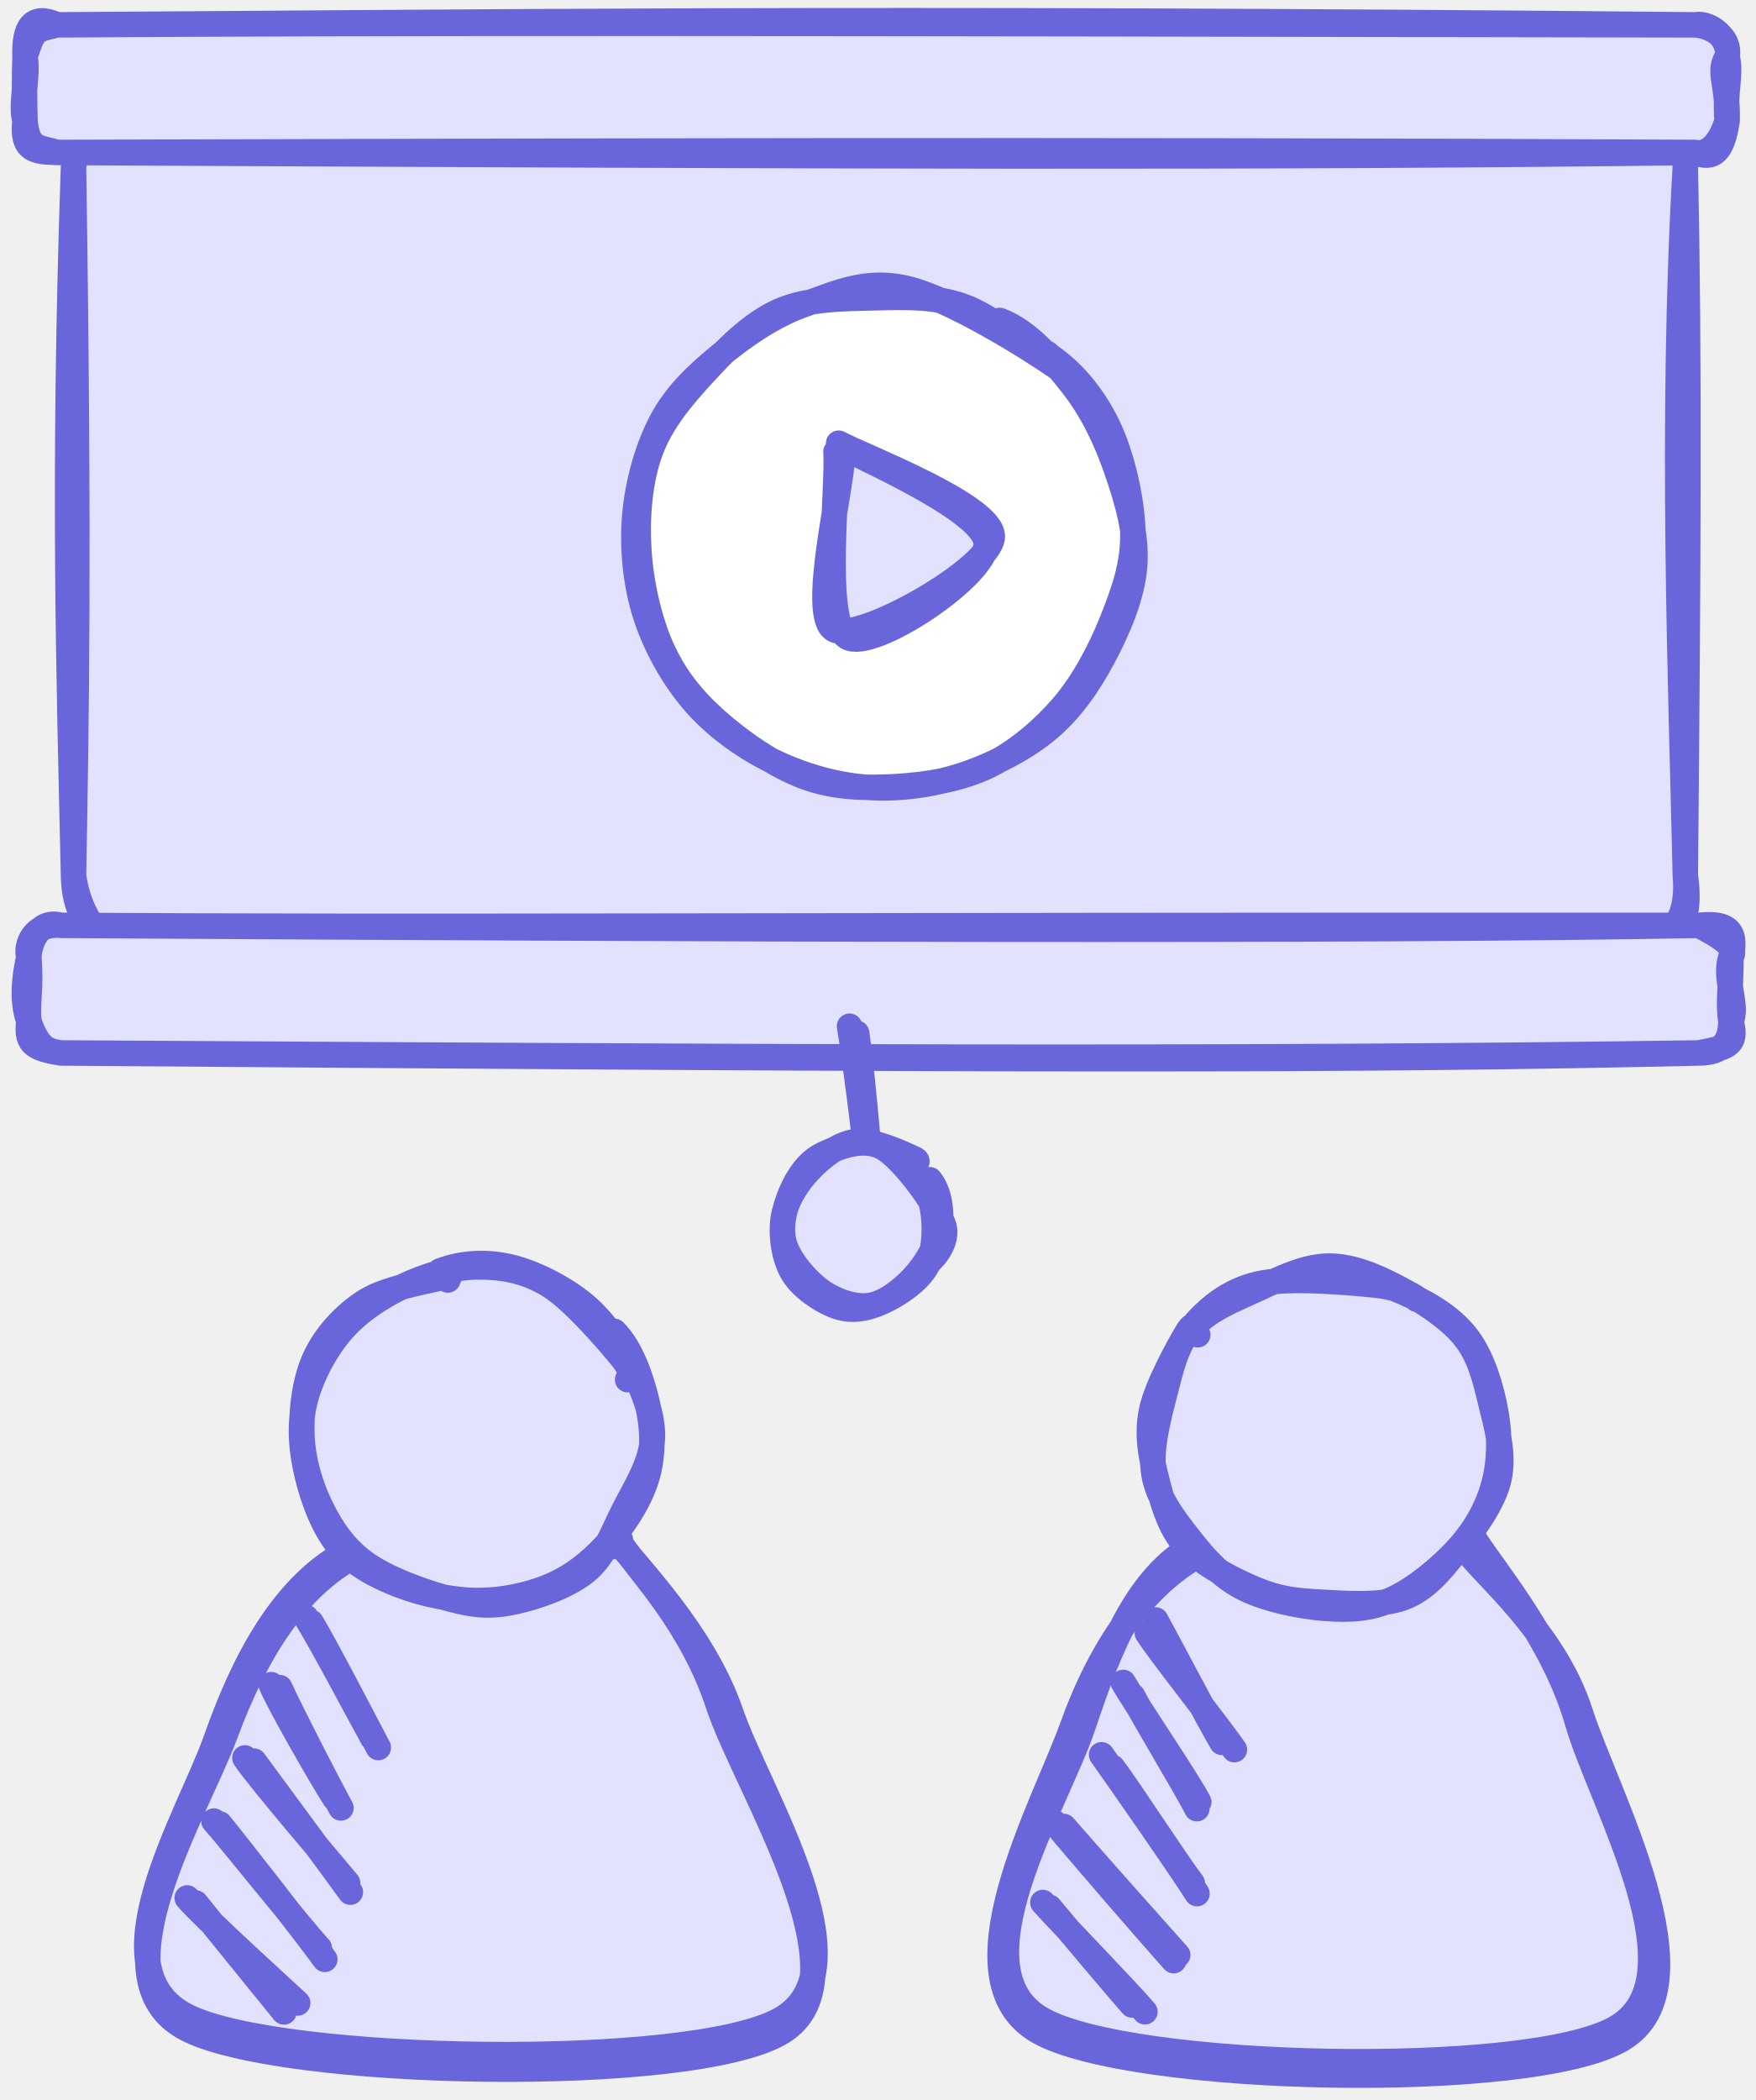
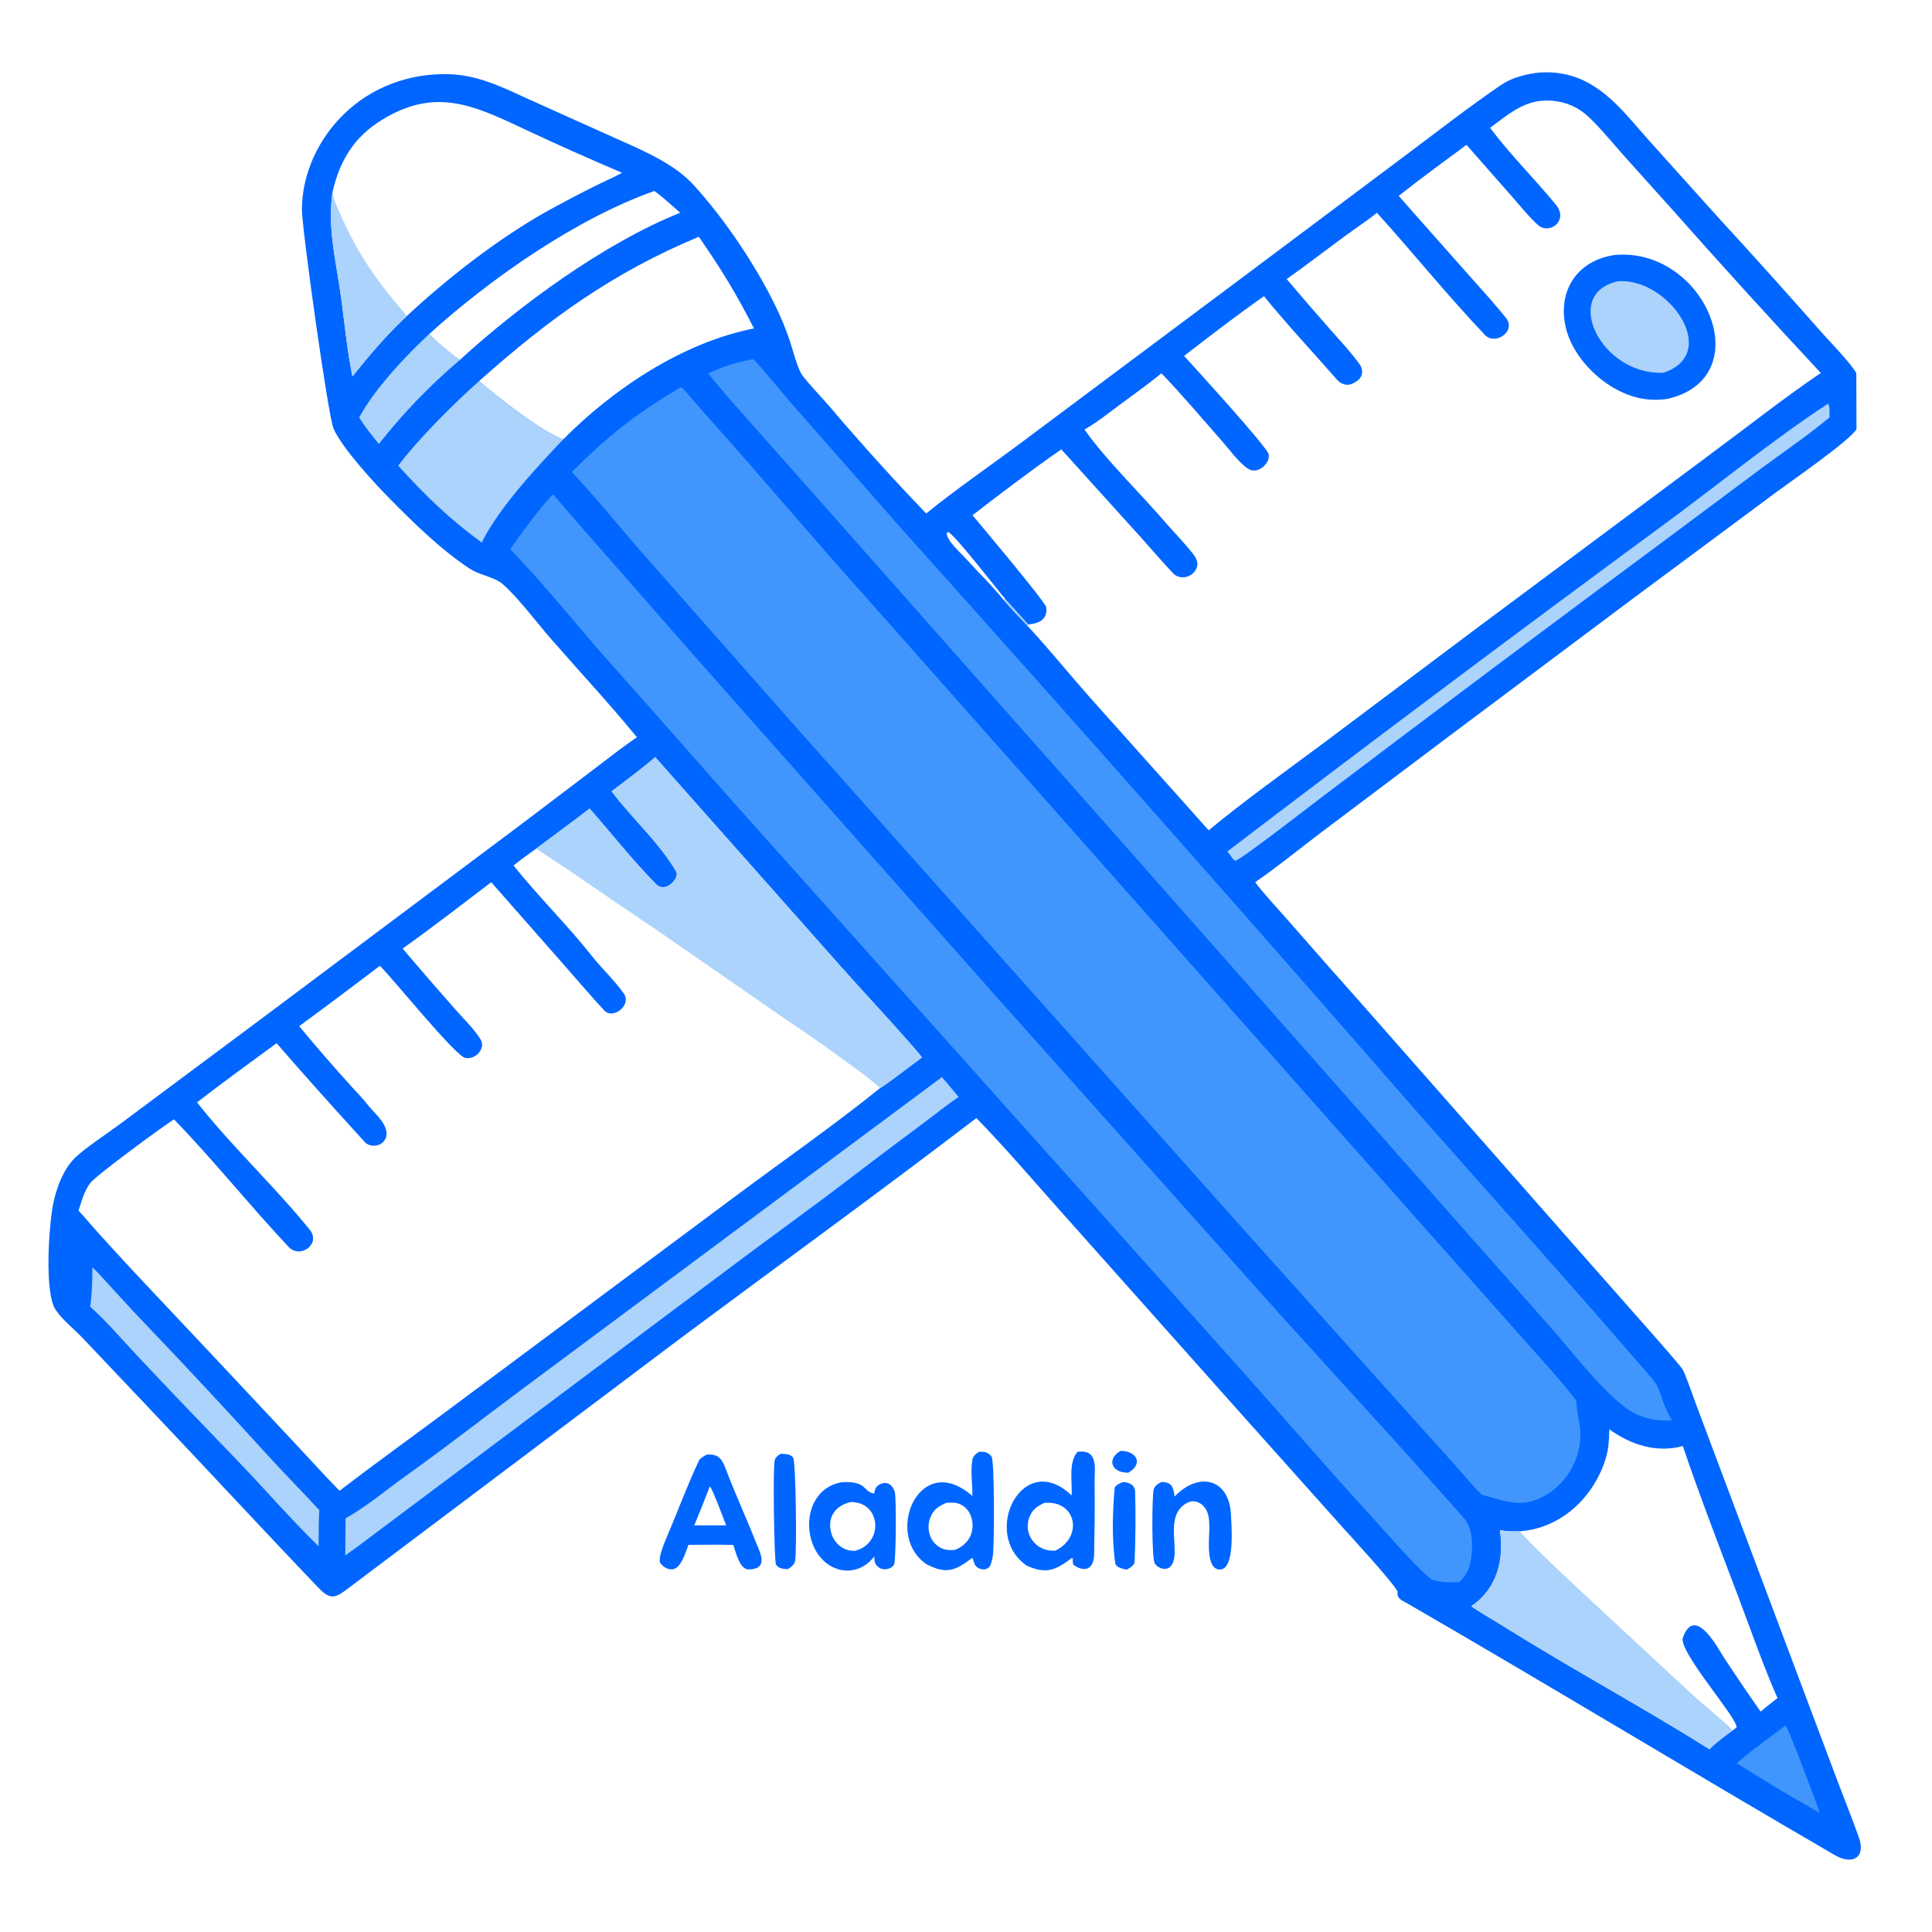
- <svg xmlns="http://www.w3.org/2000/svg" viewBox="0 0 138 165" fill="none">
-   <g clip-path="url(#a)">
-     <path d="m11.55 6.521 114.882-.02 4.293.973 1.369 1.457.168 4.434.44 55.498-.595 3.556-1.573 2.251-4.433.734-114.808.115-3.06-1.048-2.497-2.759.721-3.003-.73-55.875 1.064-1.95.021-2.498 2.04-.472 3.437-1.008" fill="#E3E2FE" />
-     <path d="M12.061 6.822c42.517-.332 85.113-.654 114.106 0m-114.106 0c44.606.049 88.915.018 114.106 0m-114.106 0C7.883 6.67 6.534 9.165 5.778 13.07m6.283-6.248c-3.454.646-5.415 1.355-6.283 6.248m120.389-6.248c3.423-.486 5.903 2.349 6.284 6.248m-6.284-6.248c3.67.603 7.067 1.423 6.284 6.248m0 0c-1.174 20.402-.324 40.87 0 55.71m0-55.71c.322 15.398.224 30.96 0 55.71m0 0c.428 4.795-2.496 5.927-6.284 6.247m6.284-6.248c.717 4.866-1.638 7.074-6.284 6.248m0 0c-27.612.672-55.472.188-114.106 0m114.106 0c-29.165-.576-58.4-.527-114.106 0m0 0c-3.426.569-5.816-2.704-6.283-6.248m6.283 6.248c-3.324-.404-6.219-1.706-6.283-6.248m0 0c-.34-15.249-.85-31.052 0-55.709m0 55.71c.214-12.22.465-24.702 0-55.71" stroke="#6965DB" stroke-width="2" stroke-linecap="round" />
-     <path d="m4.818 1.617 128.861-.121 1.518.425.913 2.093-.515 4.907.073 2.435-2.376 1.068-128.85-.933-2.084.523-.8-2.734.815-5.539.063-1.968 2.082-.043" fill="#E3E2FE" />
-     <path d="M4.486 1.953c31.255-.176 62.584-.637 128.731 0m-128.731 0c27.438-.186 54.944-.141 128.731 0m-128.731 0c-1.734.443-1.813.247-2.521 2.507m2.52-2.507c-1.935-.88-2.595.152-2.52 2.507m131.252-2.507c1.133.078 2.786.818 2.521 2.507m-2.521-2.507c1.196-.247 2.794 1.132 2.521 2.507m0 0c-.76 1.243.069 2 0 5.012m0-5.012c.35 1.41-.218 2.7 0 5.012m0 0c-.349 1.161-1.143 2.768-2.521 2.507m2.521-2.507c-.371 2.5-1.103 3.106-2.521 2.507m0 0c-33.063.421-66.11.32-128.731 0m128.731 0c-47.335-.244-94.721-.092-128.731 0m0 0c-1.357-.434-2.321-.16-2.521-2.507m2.52 2.507c-1.76-.06-2.793-.127-2.52-2.507m0 0c-.393-1.154.294-3.628 0-5.012m0 5.012a83.685 83.685 0 0 1 0-5.012" stroke="#6965DB" stroke-width="2" stroke-linecap="round" />
-     <path d="m4.819 72.339 128.965.9.658-.17 1.569 1.123.002 5.428.135 3.008-2.517.875L4.47 82.172l-1.97-.463.118-1.738.328-5.635.463-1.708 1.514-.498" fill="#E3E2FE" />
-     <path d="M4.785 72.706c50.976.318 102.405.498 128.731 0m-128.73 0c28.322.185 56.85-.028 128.73 0m-128.73 0c-1.727-.49-2.447 1.28-2.522 2.507m2.521-2.507c-2.148-.22-2.794 1.595-2.521 2.507m131.252-2.507c1.999-.196 3.079.185 2.522 2.507m-2.522-2.507c1.446.742 3.113 1.683 2.522 2.507m0 0c-.597 1.523.604 3.92 0 5.012m0-5.012c.015 2.296-.246 3.815 0 5.012m0 0c.597 2.072-.564 2.085-2.522 2.507m2.522-2.507c-.032 1.527-.591 2.517-2.522 2.507m0 0c-26.528.62-52.8.594-128.73 0m128.73 0c-37.61.555-74.95.318-128.73 0m0 0c-2.387-.37-2.699-.879-2.522-2.507m2.521 2.507c-.95-.166-1.736-.213-2.521-2.507m0 0c-.403-1.103-.526-2.683 0-5.012m0 5.012c-.14-1.533.212-2.513 0-5.012" stroke="#6965DB" stroke-width="2" stroke-linecap="round" />
-     <path d="M62.287 24.268c2.167-1.127 5.572-1.601 8.166-1.568 2.592.033 5.172.717 7.391 1.77 2.217 1.052 4.31 2.727 5.917 4.547 1.606 1.82 2.867 4.002 3.723 6.372.856 2.37 1.479 5.358 1.412 7.854-.067 2.495-.733 4.852-1.81 7.118-1.079 2.27-2.785 4.698-4.659 6.492-1.873 1.795-4.243 3.464-6.582 4.276-2.338.813-5.01.746-7.451.596-2.443-.15-4.96-.535-7.2-1.496-2.238-.96-4.482-2.489-6.234-4.27-1.75-1.78-3.444-3.983-4.273-6.416-.828-2.432-.777-5.63-.695-8.179.08-2.55.189-4.88 1.184-7.117.996-2.237 2.382-4.479 4.792-6.308 2.411-1.832 7.52-3.954 9.67-4.677 2.149-.722 3.152-.011 3.227.34m16.33 6.453c1.521 1.607 1.941 4.323 2.468 6.752.526 2.429.797 5.256.695 7.828-.104 2.57-.151 5.402-1.308 7.595-1.157 2.193-3.495 3.99-5.632 5.559-2.138 1.57-4.771 3.278-7.195 3.858-2.42.58-4.88-.047-7.334-.38-2.454-.335-5.2-.466-7.395-1.62-2.195-1.151-4.273-3.373-5.775-5.3-1.502-1.93-2.513-3.87-3.236-6.268-.722-2.398-1.406-5.522-1.1-8.119.309-2.596 1.642-5.375 2.94-7.458 1.296-2.084 2.92-3.534 4.846-5.044 1.925-1.507 4.265-3.36 6.708-4.006 2.443-.646 5.435-.117 7.947.123 2.511.242 4.919.105 7.122 1.326 2.201 1.22 5.12 4.977 6.09 5.992.97 1.015.064-.006-.274.101" fill="#fff" />
-     <path d="M78.568 25.176c2.26.828 4.224 3.18 5.756 5.139 1.53 1.96 2.62 4.272 3.43 6.617.81 2.347 1.599 5.01 1.426 7.459-.175 2.446-1.314 5.059-2.469 7.226-1.156 2.167-2.55 4.21-4.463 5.777-1.912 1.57-4.597 2.9-7.018 3.638-2.421.738-5.038 1.025-7.51.793-2.47-.233-5.108-1.057-7.32-2.185-2.21-1.129-4.327-2.687-5.945-4.589-1.618-1.901-3-4.397-3.762-6.828-.76-2.428-1.021-5.22-.801-7.75.22-2.526.991-5.316 2.118-7.415 1.128-2.099 2.779-3.655 4.644-5.178 1.866-1.52 4.092-3.089 6.551-3.954 2.46-.863 4.862-2.071 8.208-1.226 3.344.844 9.349 4.528 11.862 6.297 2.514 1.769 3.49 4.106 3.217 4.315m-4.307-5.555c2.052 1.295 3.715 3.32 4.856 5.655 1.141 2.337 1.929 5.806 1.992 8.362.06 2.558-.713 4.706-1.623 6.984-.907 2.277-2.21 4.78-3.832 6.684-1.624 1.904-3.714 3.676-5.903 4.737-2.19 1.06-4.827 1.482-7.234 1.622-2.41.143-4.846.106-7.214-.771-2.369-.877-5.127-2.806-6.999-4.489-1.87-1.685-3.216-3.38-4.22-5.615-1.005-2.236-1.659-5.217-1.806-7.8-.147-2.582.075-5.397.923-7.69.848-2.292 2.476-4.233 4.165-6.064 1.686-1.834 3.707-3.938 5.957-4.932 2.25-.996 5.131-.98 7.543-1.043 2.413-.06 4.677-.13 6.933.674 2.254.802 5.535 3.542 6.598 4.149 1.062.607-.096-.687-.222-.508" stroke="#6965DB" stroke-width="2" stroke-linecap="round" />
-     <path fill-rule="evenodd" clip-rule="evenodd" d="m65.283 35.18-.713 12.115 1.159 2.609 1.347-.256 4.141-.922 3.586-3.328 3.389-2.02.58-1.628-.645-1.144-2.543-1.359-9.158-4.485" fill="#E3E2FE" />
-     <path d="M66.207 35.762c.008 2.398-2.608 12.644-.644 13.712 1.964 1.068 12.365-4.861 12.424-7.302.057-2.443-10.076-6.281-12.076-7.351m-.215.675c.215 2.496-1.08 13.363.888 14.564 1.97 1.2 11.016-4.858 10.924-7.363-.093-2.503-9.45-6.57-11.478-7.664M67.325 81.178c.31 1.886 1.008 9.376 1.106 11.23m-1.665-11.777c.316 1.765 1.288 9.275 1.404 11.079" stroke="#6965DB" stroke-width="2" stroke-linecap="round" />
-     <path d="M70.594 90.499c1.15.47 2.358 1.806 2.902 3.014.546 1.207.71 2.935.368 4.235-.34 1.299-1.238 2.847-2.412 3.56-1.176.714-3.26.892-4.638.722-1.376-.17-2.716-.9-3.627-1.745-.91-.844-1.773-2.07-1.844-3.32-.072-1.25.542-3 1.416-4.176.874-1.177 2.186-2.767 3.827-2.884 1.642-.117 4.896 1.515 6.02 2.183 1.126.67.896 1.7.73 1.828m-10.864-1.54c.747-.876 3.203-1.627 4.627-1.924 1.425-.299 2.816-.488 3.923.136 1.106.625 2.266 2.297 2.712 3.613.444 1.318.54 2.993-.043 4.285-.585 1.295-2.288 2.793-3.466 3.476-1.178.683-2.329.996-3.601.627-1.27-.369-3.119-1.785-4.03-2.837-.91-1.05-1.555-2.216-1.435-3.472.118-1.257 1.742-3.448 2.146-4.069.405-.623.17.19.283.336" fill="#E3E2FE" />
-     <path d="M73.075 92.693c.802.973.982 2.646.766 3.927-.214 1.283-1.135 2.772-2.058 3.764-.92.994-2.252 2.033-3.475 2.197-1.226.166-2.757-.398-3.869-1.211-1.109-.81-2.417-2.374-2.796-3.653-.379-1.277.02-2.845.523-4.012.502-1.168 1.278-2.404 2.491-2.988 1.214-.583 3.207-1.427 4.784-.517 1.578.91 4.12 4.471 4.685 5.977.566 1.505-1.113 3.096-1.29 3.055m-2.152-8.003c.96.539 2.073 1.77 2.458 3.09.385 1.323.416 3.54-.147 4.835-.562 1.295-2.072 2.335-3.228 2.933-1.155.599-2.469.986-3.704.656-1.233-.328-2.947-1.455-3.7-2.628-.75-1.176-1.014-3.052-.806-4.415.208-1.363 1.101-2.759 2.056-3.762.954-1.002 2.301-2.1 3.672-2.25 1.368-.15 3.864 1.031 4.544 1.346.679.314-.313.459-.47.542" stroke="#6965DB" stroke-width="2" stroke-linecap="round" />
-     <path fill-rule="evenodd" clip-rule="evenodd" d="m47.761 121.861 6.533 7.621 6.22 14.003 3.553 7.713-.222 2.909-.436 3.257-1.374 1.493-2.588 1.648-5.125.744-9.241.453-6.508-.178-7.348-.136-10.88-.771-4.045-1.127-2.928-1.597-1.502-1.578-.163-2.027.222-2.423 1.192-3.567 5.873-17.17 3.281-3.667 1.866-3.366 4.606-2.941 3.89-1.134 15.91 1.294" fill="#E3E2FE" />
-     <path d="M48.838 121.363c1.382 2.072 5.527 6.229 7.624 12.613 2.098 6.385 11.937 21.464 4.959 25.696-6.98 4.229-39.55 3.596-46.833-.311-7.285-3.909.819-16.903 3.128-23.135 2.311-6.233 5.604-11.809 10.727-14.261 5.124-2.451 16.736-.432 20.016-.448m-.087-.634c1.57 2.13 6.904 7.388 9.064 13.689 2.16 6.299 11.018 20.136 3.898 24.112-7.122 3.977-39.235 3.42-46.624-.254-7.391-3.675.133-15.681 2.286-21.796 2.152-6.115 5.33-12.283 10.625-14.892 5.294-2.609 17.549-.799 21.14-.76" stroke="#6965DB" stroke-width="2" stroke-linecap="round" />
-     <path d="M35.978 99.486c1.785-.297 4.17.519 5.964 1.189 1.797.67 3.38 1.564 4.813 2.833 1.431 1.269 3.108 3.015 3.786 4.786.677 1.771.597 3.825.277 5.84-.319 2.015-1.177 4.633-2.192 6.246-1.015 1.615-2.205 2.437-3.901 3.44-1.695 1.004-4.346 2.33-6.272 2.579-1.929.25-3.527-.376-5.29-1.083-1.766-.705-3.93-1.722-5.296-3.153-1.369-1.432-2.304-3.617-2.906-5.43-.601-1.816-.896-3.62-.707-5.458.186-1.837.834-3.983 1.834-5.57 1-1.588 2.056-2.952 4.165-3.958 2.108-1.007 6.686-1.822 8.49-2.08 1.803-.255 2.317.29 2.33.539m-7.066-.052c1.809-.568 4.228-.461 6.038-.139 1.81.324 3.213 1.041 4.825 2.076 1.61 1.033 3.87 2.335 4.836 4.125.966 1.791.874 4.548.956 6.621.081 2.072.193 4.046-.467 5.813-.66 1.767-1.973 3.6-3.487 4.788-1.516 1.187-3.558 1.858-5.602 2.335-2.045.476-4.747.935-6.667.525-1.919-.41-3.32-1.833-4.852-2.983-1.53-1.151-3.325-2.244-4.328-3.919-1.003-1.675-1.697-4.134-1.693-6.135.004-1.999.953-4.206 1.717-5.871.764-1.668 1.394-3.017 2.865-4.126 1.468-1.111 5.042-2.126 5.951-2.534.91-.408-.465-.108-.496.09" fill="#E3E2FE" />
-     <path d="M48.279 104.604c1.347 1.339 2.152 3.756 2.59 5.625.44 1.87.51 3.817.047 5.592-.464 1.773-1.616 3.618-2.828 5.055-1.211 1.435-2.71 2.743-4.446 3.557-1.735.813-3.929 1.301-5.969 1.32-2.04.018-4.438-.5-6.276-1.206-1.84-.709-3.548-1.617-4.755-3.046-1.206-1.428-2.033-3.648-2.485-5.522-.453-1.876-.661-3.848-.227-5.735.436-1.886 1.549-4.051 2.837-5.578 1.286-1.527 3.089-2.733 4.884-3.587 1.795-.853 3.95-1.525 5.879-1.534 1.926-.012 3.801.29 5.684 1.472 1.884 1.179 4.6 4.377 5.618 5.607 1.018 1.23.692 1.777.493 1.777m-14.752-8.538c1.675-.644 3.618-.77 5.517-.324 1.9.447 4.271 1.655 5.875 3.003 1.607 1.347 2.877 3.309 3.759 5.078.884 1.771 1.66 3.694 1.541 5.538-.117 1.845-1.37 3.801-2.25 5.527-.88 1.728-1.498 3.62-3.024 4.835-1.524 1.214-4.245 2.128-6.123 2.452-1.877.324-3.263.023-5.138-.514-1.874-.535-4.523-1.525-6.11-2.7-1.584-1.175-2.587-2.687-3.402-4.35-.815-1.664-1.416-3.667-1.488-5.629-.073-1.963.22-4.388 1.05-6.143.83-1.755 2.297-3.348 3.937-4.387 1.638-1.039 4.819-1.564 5.899-1.843 1.08-.28.573-.034.581.166M24.451 127.469c1.049 1.703 4.415 8.204 5.28 9.839m-5.688-10.23c1.023 1.578 4.389 7.941 5.257 9.499M21.986 132.6c.723 1.622 3.93 7.868 4.809 9.452m-5.479-9.686c.597 1.458 4.03 7.45 5 8.936M19.963 138.373c1.247 1.71 6.376 8.632 7.572 10.296m-8.289-10.548c1.212 1.804 6.812 8.287 8.069 9.825M17.27 143.308c1.455 1.783 6.938 8.81 8.257 10.64m-8.715-10.864c1.39 1.57 6.69 8.237 8.281 9.971M15.383 149.52c1.09 1.374 5.804 7.16 6.935 8.561m-7.607-8.958c1.233 1.472 7.263 6.934 8.685 8.254" stroke="#6965DB" stroke-width="2" stroke-linecap="round" />
-     <path fill-rule="evenodd" clip-rule="evenodd" d="m114.531 122.411 6.777 7.285 6.835 14.203 2.435 8.169-.803 2.905-.122 3.196-.157 1.34-3.941.929-3.444 1.668-10.258.107-6.873 1.099-7.198-1.032-10.694-1.822-4.648-.756-2.347-1.796-1.245-.088-.516-3.27.202-3.462.538-1.898 7.978-16.977 1.776-4.885 2.605-3.251 3.668-2.308 4.876-1.238 15.78 1.884" fill="#E3E2FE" />
-     <path d="M115.032 121.536c1.447 2.146 7.089 6.551 9.159 13 2.067 6.449 10.35 21.515 3.255 25.695-7.094 4.181-38.63 3.484-45.823-.615-7.19-4.1.397-17.65 2.67-23.977 2.275-6.328 5.876-11.674 10.97-13.989 5.093-2.316 16.284.076 19.593.091m1.066-.755c1.39 2.243 6.205 7.884 8.039 14.282 1.834 6.401 9.981 20.219 2.965 24.116-7.016 3.897-38.1 3.243-45.065-.726-6.965-3.97 1.18-16.833 3.275-23.095 2.097-6.261 4.338-12.072 9.304-14.472 4.966-2.399 17.134-.017 20.488.074" stroke="#6965DB" stroke-width="2" stroke-linecap="round" />
-     <path d="M103.833 99.731c1.804-.287 3.788.84 5.58 1.625 1.793.785 3.894 1.683 5.175 3.089 1.28 1.404 1.951 3.469 2.509 5.342.556 1.872 1.139 4.098.829 5.895-.311 1.794-1.432 3.411-2.687 4.879-1.256 1.468-3.11 2.966-4.846 3.924-1.738.959-3.638 1.725-5.576 1.826-1.937.104-4.305-.463-6.048-1.209-1.744-.745-3.134-1.868-4.413-3.264-1.278-1.394-2.625-3.257-3.257-5.108-.635-1.851-.957-4.176-.542-5.996.414-1.818 1.777-3.409 3.028-4.915 1.25-1.505 2.342-3.176 4.48-4.114 2.137-.935 6.483-1.446 8.34-1.505 1.858-.057 2.83.924 2.806 1.16m-8.763-.732c1.59-.906 3.564-1.3 5.425-1.014 1.86.29 4.143 1.529 5.738 2.746 1.594 1.216 2.855 2.973 3.829 4.549.974 1.576 1.783 3.02 2.012 4.905.23 1.882-.015 4.5-.632 6.398-.616 1.896-1.667 3.774-3.067 4.983-1.4 1.206-3.495 1.851-5.339 2.265-1.844.414-3.751.49-5.724.218-1.975-.273-4.37-.802-6.12-1.847-1.754-1.044-3.52-2.852-4.4-4.424-.879-1.574-.724-3.212-.877-5.01-.153-1.798-.75-4.005-.037-5.782.713-1.774 2.765-3.59 4.31-4.875 1.547-1.285 4.192-2.341 4.968-2.835.776-.494-.397-.318-.314-.125" fill="#E3E2FE" />
-     <path d="M104.764 100.225c1.975-.099 4.304.729 6.079 1.562 1.777.834 3.456 1.904 4.576 3.441 1.121 1.536 1.818 3.879 2.15 5.775.33 1.896.312 3.847-.163 5.6-.473 1.754-1.361 3.415-2.686 4.92-1.326 1.508-3.492 3.312-5.263 4.118-1.771.809-3.397.877-5.365.727-1.967-.151-4.667-.711-6.444-1.631-1.775-.921-3.052-2.409-4.212-3.895-1.16-1.486-2.435-3.122-2.75-5.022-.313-1.902.37-4.455.867-6.379.495-1.925.887-3.737 2.107-5.162 1.22-1.427 2.821-2.847 5.211-3.399 2.388-.555 7.042-.12 9.119.08 2.078.201 3.362.937 3.344 1.122m-17.759 2.486c1.125-1.615 3.603-2.507 5.41-3.357 1.807-.847 3.629-1.72 5.426-1.733 1.796-.014 3.585.728 5.358 1.65 1.775.919 4.055 2.366 5.284 3.873 1.23 1.506 1.636 3.294 2.094 5.165.457 1.868 1.105 4.096.653 6.054-.451 1.957-2.11 4.14-3.361 5.694-1.251 1.552-2.378 2.962-4.143 3.624-1.766.664-4.527.457-6.449.351-1.92-.103-3.311-.242-5.086-.976-1.775-.734-4.253-1.978-5.565-3.432-1.311-1.453-1.857-3.511-2.305-5.292-.448-1.782-.787-3.475-.38-5.4.406-1.926 2.21-5.167 2.815-6.153.605-.986.52 0 .809.24M90.826 127.281c.836 1.499 4.237 7.999 5.207 9.622m-5.861-8.591c.98 1.544 5.81 7.624 6.841 9.161M88.277 132.191c.853 1.504 5.086 7.742 5.938 9.398m-5.201-8.334c.799 1.556 4.402 7.539 5.046 8.855M86.574 137.874c1.208 1.691 6.34 9.052 7.5 10.909m-6.634-9.911c1.147 1.494 5.059 7.529 6.26 9.087M83.617 143.513c1.569 1.825 7.399 8.376 8.942 10.096m-9.657-10.376c1.565 1.92 7.686 8.976 9.337 10.819M82.48 149.857c1.148 1.388 5.35 6.396 6.507 7.685m-7.03-8.062c1.322 1.492 6.845 7.162 8.025 8.587" stroke="#6965DB" stroke-width="2" stroke-linecap="round" />
-   </g>
-   <defs>
-     <clipPath id="a">
-       <path fill="#fff" d="M0 0h138v165H0z" />
-     </clipPath>
-   </defs>
+ <svg xmlns="http://www.w3.org/2000/svg" width="1024" height="1024" viewBox="0 0 1024 1024">
+   <path fill="white" d="M0 0L1024 0L1024 1024L0 1024L0 0Z" />
+   <path fill="#06F" d="M814.026 38.669C820.452 37.887 826.971 38.435 833.177 40.28C850.984 45.68 862.222 61.347 874.264 74.745L910.586 115.143C928.932 135.109 947.067 155.268 964.987 175.617C969.461 180.652 981.193 192.73 983.875 197.793L983.989 227.471C983.919 227.571 983.847 227.67 983.778 227.771C979.334 234.341 949.576 254.828 941.165 261.085L864.223 318.191L767.6 390.522L700.515 441C689.152 449.594 676.93 459.589 665.276 467.576C668.762 472.492 678.835 483.384 683.172 488.352C696.645 503.797 710.202 519.168 723.842 534.464L839.976 666.413L876.575 707.887C880.964 712.912 887.64 720.456 891.593 725.42C892.851 727 898.02 741.779 899.136 744.828L910.426 774.929L953.595 889.887L974.187 944.686C977.874 954.386 981.726 964.014 985.219 973.787C989.138 984.644 981.76 988.636 972.54 983.282C896.752 939.275 821.858 893.739 745.976 849.879C742.556 847.901 740.354 847.362 740.738 843.515C737.947 838.223 716.382 814.847 711.661 809.59L659.351 751.055L563.766 643.783C548.926 627.21 532.877 608.295 517.489 592.602C466.616 631.504 413.827 669.786 362.351 708.062L183.063 842.964C176.557 847.811 174.076 847.089 168.327 841.075C137.111 808.42 106.455 775.22 75.341 742.469L43.346 708.714C38.824 703.982 33.182 699.695 29.506 694.263C23.408 685.254 25.916 649.859 28.106 638.472C29.703 630.173 33.432 619.982 39.51 613.91C44.882 608.544 58.439 599.705 65.185 594.597L141.468 537.769L276.646 436.601L316.632 406.282C323.32 401.221 330.685 395.405 337.572 390.754C322.926 372.853 307.049 355.837 291.843 338.405C284.489 329.975 274.471 316.528 266.448 309.599C261.958 305.721 254.285 304.9 249.059 301.464C233.74 291.39 219.561 277.478 206.708 264.468C198.353 256.012 181.166 237.342 176.775 227.141C173.898 220.459 159.89 120.486 160.007 110.698C160.232 91.853 168.752 73.669 182.186 60.578C196.983 46.159 216.658 38.92 237.188 39.309C252.746 39.604 265.334 45.762 279.178 52.128L299.315 61.184L326.186 73.252C340.233 79.557 357.069 86.495 367.571 97.981C384.013 115.964 400.825 140.971 411.369 162.891C414.108 168.549 416.493 174.371 418.512 180.324C420.167 185.142 422.757 195.785 425.352 199.093C429.581 204.484 435.567 210.681 440.212 216.068C456.537 235.275 473.442 253.982 490.904 272.161C505.993 259.818 525.504 246.403 541.304 234.591L653.879 150.512L744.627 82.575C761.231 70.135 778.009 57.093 795.085 45.378C800.959 41.348 807.05 39.7 814.026 38.669Z" />
+   <path fill="white" d="M789.782 67.754C801.113 59.337 809.907 51.33 825.234 53.703C830.872 54.573 836.162 56.979 840.523 60.656C846.156 65.428 855.535 76.679 860.85 82.689L887.801 112.705C912.346 140.481 939.837 170.643 965.071 197.687C945.544 210.877 924.169 227.763 905.118 241.815L781.837 333.596L700.334 394.72C681.931 408.384 658.245 425.429 640.624 440.071L577.618 369.598C566.99 357.581 555.195 343.063 544.445 331.565L545.051 330.983C548.111 330.63 551.455 330.051 553.417 327.393C554.538 325.876 554.839 323.616 554.466 321.797C553.843 318.759 520.56 279.165 515.438 273.083C530.404 261.544 546.94 248.96 562.515 238.178L604.536 284.65C610.281 291.038 615.89 297.646 621.783 303.854C624.762 306.992 629.854 306.486 632.676 303.484C635.802 300.157 634.818 296.664 632.243 293.433C627.949 288.046 623.255 283.171 618.686 278.029C605.448 262.501 586.331 244.042 574.817 227.69C579.087 225.139 582.946 222.504 586.898 219.488C596.406 212.232 606.303 205.399 615.595 197.87C626.444 209.135 636.595 221.23 646.957 232.952C651.084 237.62 655.168 243.346 659.914 247.303C661.311 248.468 663.093 249.495 664.984 249.383C667.467 249.234 669.565 247.691 671.044 245.759C672.191 244.262 672.744 242.597 672.403 240.708C671.749 237.083 633.288 194.85 627.587 188.652C641.014 178.241 656.017 166.747 669.93 156.991C682.014 171.849 695.669 186.448 708.342 200.903C711.753 204.795 715.611 204.784 719.532 201.714C722.498 199.463 722.685 195.887 720.531 192.921C715.87 186.503 710.296 180.573 705.036 174.602C697.252 165.788 689.559 156.894 681.957 147.922C692.232 140.653 702.467 132.762 712.642 125.275C717.706 121.549 725.175 116.584 729.799 112.783C749.036 134.105 767.238 156.638 786.998 177.509C792.393 183.208 803.531 175.789 798.429 168.798C792.17 160.932 785.203 153.382 778.527 145.846L741.339 103.855C752.99 94.567 765.279 85.678 777.264 76.78L801.274 104.047C805.106 108.426 811.166 115.886 815.434 119.464C821.325 124.402 831.558 116.935 824.673 108.532C813.441 94.821 800.368 81.923 789.782 67.754Z" />
+   <path fill="#06F" d="M855.786 135.153C903.728 130.776 932.92 199.938 883.974 211.379C871.827 213.266 861.318 209.932 851.219 203.01C840.761 195.581 831.477 183.951 829.371 171.03C826.303 152.203 837.31 137.808 855.786 135.153Z" />
+   <path fill="#ACD3FC" d="M857.452 149.111C883.848 146.768 912.718 187.227 881.654 197.561C848.668 199.016 827.378 155.736 857.452 149.111Z" />
+   <path fill="white" d="M347.271 401.325L444.845 511.372C457.493 525.642 470.593 539.509 483.151 553.861C485.035 556.015 486.938 558.171 488.68 560.443C483.229 564.427 471.573 573.578 466.479 576.696C442.109 596.373 414.129 615.852 388.845 634.72L238.476 746.67C219.026 761.172 199.242 775.358 179.97 790.139C172.224 782.29 164.003 773.147 156.399 765.035L111.591 717.23C88.736 692.788 63.323 666.626 41.621 641.589C43.265 636.683 44.714 630.948 47.995 626.849C51.365 622.638 85.798 597.382 92.203 593.278C112.863 614.498 132.092 638.671 152.449 660.318C158.578 667.885 170.395 659.449 164.203 651.809C145.51 628.746 122.746 607.528 104.432 584.269C118.049 573.7 132.681 563.179 146.609 552.92C161.615 570.326 177.811 588.219 193.315 605.292C196.012 608.262 201.708 607.779 203.85 604.351C208.151 597.47 198.084 589.889 194.423 584.972C191.893 581.794 188.89 578.773 186.311 575.885C176.819 565.436 167.574 554.765 158.582 543.883C172.656 533.58 187.481 522.418 201.364 511.893C208.791 519.295 241.353 559.734 246.651 560.744C248.67 561.129 251.04 560.379 252.639 559.135C254.051 558.036 255.433 555.991 255.517 554.155C255.587 552.601 255.143 551.556 254.315 550.28C250.783 544.838 245.555 539.83 241.255 534.917C231.863 524.292 222.576 513.574 213.395 502.766C228.719 491.851 245.313 479.052 260.365 467.597L300.723 513.468C307.184 520.832 313.578 528.372 320.245 535.543C324.994 540.651 334.812 532.645 330.72 526.733C325.827 519.664 319.096 513.528 313.807 506.816C300.811 490.328 285.168 475.03 272.207 458.744C275.457 455.97 280.66 452.382 284.214 449.766C293.591 442.738 303.252 435.702 312.516 428.563C323.506 441.051 335.877 456.725 347.797 468.688C352.714 473.624 360.387 465.435 358.426 462.024C349.633 446.725 334.849 433.68 324.168 419.415C331.653 413.765 340.249 407.396 347.271 401.325Z" />
+   <path fill="#ACD3FC" d="M347.271 401.325L444.845 511.372C457.493 525.642 470.593 539.509 483.151 553.861C485.035 556.015 486.938 558.171 488.68 560.443C483.229 564.427 471.573 573.578 466.479 576.696C459.749 570.534 453.147 566.208 445.945 560.858C433.843 551.869 421.48 543.773 409.128 535.217L351.186 495.074C334.386 483.758 317.644 472.356 300.962 460.868C295.422 457.108 289.681 453.587 284.214 449.766C293.591 442.738 303.252 435.702 312.516 428.563C323.506 441.051 335.877 456.725 347.797 468.688C352.714 473.624 360.387 465.435 358.426 462.024C349.633 446.725 334.849 433.68 324.168 419.415C331.653 413.765 340.249 407.396 347.271 401.325Z" />
+   <path fill="#4196FD" d="M360.609 205.375C361.008 205.475 361.406 205.576 361.804 205.676C366.765 211.244 371.52 216.989 376.507 222.539C403.811 252.924 430.066 284.404 457.389 314.755L703.783 592.916L797.566 698.64C808.418 711.077 825.761 729.652 835.392 742.206C835.706 751.659 839.441 757.585 836.59 769.065C834.219 778.851 828.001 787.266 819.342 792.406C806.677 799.83 798.482 795.72 785.417 792.251C781.95 789.147 776.204 782.159 772.845 778.383C765.199 769.774 757.495 761.216 749.734 752.711L658.333 650.767L420.217 383.542L340.419 293.065C328.64 279.638 315.076 262.777 303.08 250.166C322.953 230.489 336.407 219.734 360.609 205.375Z" />
+   <path fill="#4196FD" d="M293.112 261.99C293.282 262.154 293.452 262.317 293.622 262.48C300.398 270.595 307.511 278.63 314.484 286.551L368.372 348.062L529.01 529.326L678.768 697.055L738.09 762.344C745.515 770.501 752.877 778.715 760.177 786.985C765.581 792.997 771.049 798.96 776.275 805.159C780.812 810.542 780.636 819.63 779.699 826.284C778.988 831.324 777.122 835.008 773.551 838.571C768.201 838.746 764.464 838.792 759.333 837.376C753.219 833.751 736.28 814.042 730.302 807.532C706.218 781.305 682.916 754.187 659.188 727.597L394.71 431.916C371.148 405.481 347.784 378.638 324.162 352.244C306.716 332.75 288.487 309.551 270.371 291.113C277.208 281.495 285.039 270.467 293.112 261.99Z" />
+   <path fill="#4196FD" d="M397.848 190.604C398.294 190.534 399.331 190.351 399.583 190.616C404.219 195.506 413.797 207.244 417.733 211.812L477.913 280.338C569.714 382.695 660.782 485.708 751.108 589.37C792.725 636.562 834.92 683.288 875.917 731.032C879.612 735.334 880.187 739.836 882.207 744.886C883.244 747.48 884.791 750.337 886.089 752.83C878.461 753.174 874.176 752.442 867.211 749.561C853.396 742.81 834.606 718.068 823.799 705.7L781.335 657.771L604.338 457.335L453.361 286.732L401.174 227.827C392.975 218.486 382.805 207.461 375.329 197.846C384.376 194.089 388.308 192.477 397.848 190.604Z" />
+   <path fill="white" d="M852.961 757.567C864.41 765.805 877.948 770.218 891.926 766.437C900.829 792.671 911.167 819.521 921.01 845.477C927.524 862.653 934.744 883.489 942.129 900.015C939.195 902.325 935.965 904.77 933.163 907.193C926.562 897.763 920.098 888.238 913.773 878.622C911.169 874.722 898.424 849.905 891.969 867.946C889.388 875.16 920.325 909.79 920.455 915.47C919.779 916.021 919.088 916.623 918.373 917.111C914.911 919.55 908.825 924.118 906.064 927.129C871.038 905.117 834.218 885.259 799.092 863.344C792.65 859.324 786.075 855.583 779.748 851.36C793.486 842.163 797.333 826.684 794.968 811.023C799.09 811.741 801.337 811.753 805.461 811.613C825.938 810.197 842.55 795.669 849.767 776.831C852.466 769.789 852.799 765.03 852.961 757.567Z" />
+   <path fill="#ACD3FC" d="M794.968 811.023C799.09 811.741 801.337 811.753 805.461 811.613C814.303 821.427 827.349 833.427 837.108 842.613L896.175 897.436C901.413 902.333 914.873 913.201 918.373 917.111C914.911 919.55 908.825 924.118 906.064 927.129C871.038 905.117 834.218 885.259 799.092 863.344C792.65 859.324 786.075 855.583 779.748 851.36C793.486 842.163 797.333 826.684 794.968 811.023Z" />
+   <path fill="white" d="M176.207 101.829C180.151 84.974 187.657 72.624 202.409 63.55C230.624 46.195 250.885 55.711 277.717 68.336C294.407 76.188 312.848 84.459 329.699 91.56L329.217 91.832C325.095 94.117 320.254 96.16 315.963 98.288C307.437 102.562 298.988 106.989 290.62 111.568C264.234 126.324 237.808 146.91 215.675 167.438C204.78 177.669 196.184 187.76 186.803 199.484C184.365 187.953 182.651 172.113 181.112 160.051C178.476 139.387 173.417 122.46 176.207 101.829Z" />
+   <path fill="#ACD3FC" d="M186.803 199.484C184.365 187.953 182.651 172.113 181.112 160.051C178.476 139.387 173.417 122.46 176.207 101.829C176.989 106.64 180.271 113.33 182.334 117.809C191.286 137.243 201.754 151.479 215.675 167.438C204.78 177.669 196.184 187.76 186.803 199.484Z" />
+   <path fill="white" d="M370.378 125.496C382.126 142.392 390.168 155.537 399.619 174.063C361.954 181.528 325.209 205.885 298.49 232.908C287.396 228.962 263.061 210.047 253.954 201.963C290.784 169.156 324.812 144.47 370.378 125.496Z" />
+   <path fill="#ACD3FC" d="M499.185 570.923C500.441 572.081 506.55 579.641 508.092 581.434C502.366 585.176 495.036 591.121 489.286 595.399C475.807 605.39 462.406 615.485 449.084 625.683C429.355 640.803 408.553 655.608 388.559 670.66L189.075 820.043L182.975 824.412C183.111 817.905 183.093 811.279 183.134 804.762C195.446 797.722 203.984 790.205 215.308 782.105C238.266 765.683 260.613 748.166 283.281 731.416L499.185 570.923Z" />
+   <path fill="#ACD3FC" d="M253.954 201.963C263.061 210.047 287.396 228.962 298.49 232.908C284.698 247.371 264.208 269.414 255.308 287.571C238.07 274.943 225.239 262.513 211.052 246.818C221.924 232.364 240.476 213.982 253.954 201.963Z" />
+   <path fill="#ACD3FC" d="M968.895 213.963C969.93 214.928 969.667 219.644 969.693 221.212C959.46 229.803 944.99 239.825 934.124 247.803L884.388 284.886C822.516 330.691 760.891 376.829 699.517 423.299C694.405 427.193 657.947 455.475 654.711 456.275L653.605 455.388L650.536 451.288C726.626 393.241 803.227 335.868 880.331 279.174C908.206 258.795 940.329 232.565 968.895 213.963Z" />
+   <path fill="white" d="M227.432 177.087C259.914 147.695 305.211 115.977 346.812 101.22C351.433 104.563 356.189 108.953 360.517 112.755C320.45 128.782 275.075 162.011 243.62 190.87C237.284 186.104 233 182.701 227.432 177.087Z" />
+   <path fill="#ACD3FC" d="M48.976 671.778C50.968 673.36 55.913 678.991 57.873 681.094C63.642 687.288 69.257 693.659 75.146 699.763C98.372 724.041 121.28 748.622 143.862 773.5C152.229 782.567 160.884 791.324 169.244 800.436C168.833 806.09 168.939 813.735 168.865 819.541C154.406 805.511 140.615 789.561 126.649 774.993C106.367 753.835 85.903 732.882 66.055 711.315C60.309 705.072 54.166 698.13 47.774 692.612C48.834 685.776 48.895 678.688 48.976 671.778Z" />
+   <path fill="#ACD3FC" d="M227.432 177.087C233 182.701 237.284 186.104 243.62 190.87C227.9 204.218 213.556 219.106 200.804 235.312C197.414 231.095 193.065 225.855 190.386 221.257C198.45 206.22 214.968 188.68 227.432 177.087Z" />
+   <path fill="#4196FD" d="M946.434 914.545C947.976 916.27 963.257 956.673 964.534 961.002C959.307 957.695 953.412 954.497 947.99 951.427C938.721 945.698 929.781 940.519 920.518 934.567C926.459 929.057 939.525 919.718 946.434 914.545Z" />
+   <path fill="white" d="M531.907 317.986C525.97 310.479 518.622 303.519 512.229 296.4C509.33 293.172 501.959 286.8 501.735 282.613L502.604 281.99C506.433 283.873 528.194 312.049 532.927 317.59L531.907 317.986Z" />
+   <path fill="#ACD3FC" d="M532.927 317.59L545.051 330.983L544.445 331.565C540.1 327.043 535.939 322.795 531.907 317.986L532.927 317.59Z" />
+   <path fill="#06F" d="M571.077 769.498C582.662 767.944 579.99 778.785 580.158 786.856C580.412 799.138 580.096 811.641 579.909 823.919C579.796 831.395 575.235 833.621 569.353 829.687C568.403 829.077 568.571 827.251 568.638 826.125L568.149 825.744C559.505 832.145 554.768 834.565 544.16 829.806C519.598 812.838 542.078 767.682 568.019 792.652C568.276 784.676 566.283 775.141 571.077 769.498Z" />
+   <path fill="white" d="M553.517 796.557C570.56 795.041 574.214 814.65 559.466 821.833C557.524 821.95 555.624 821.843 553.759 821.217C550.381 820.108 547.591 817.688 546.016 814.5C544.503 811.393 544.301 807.809 545.453 804.551C547.05 800.115 549.521 798.485 553.517 796.557Z" />
+   <path fill="#06F" d="M518.969 769.458C519.806 769.451 520.672 769.433 521.501 769.55C523.033 769.766 524.819 770.715 525.571 772.099C527.177 775.054 526.918 816.25 526.423 822.673C526.255 824.847 525.857 827.234 525.052 829.266C524.591 830.43 524.127 830.983 522.956 831.488C521.62 832.065 520.092 831.813 518.807 831.223C516.32 830.081 516.319 827.937 515.395 825.65C506.545 832.39 501.641 834.646 490.975 829.01C490.556 828.703 490.141 828.39 489.73 828.072C468.927 811.847 487.871 768.624 515.37 792.924C515.489 786.592 514.367 780.009 515.338 773.966C515.712 771.639 517.118 770.662 518.969 769.458Z" />
+   <path fill="white" d="M501.547 796.548C504.052 796.382 506.31 796.194 508.679 797.19C511.509 798.412 513.683 800.783 514.654 803.709C517.275 811.373 513.55 818.866 505.902 821.521C503.969 821.595 502.032 821.676 500.173 821.053C497.241 820.049 494.829 817.92 493.468 815.135C491.837 811.724 491.708 807.787 493.11 804.276C494.885 799.872 497.52 798.34 501.547 796.548Z" />
+   <path fill="#06F" d="M446.063 785.588C460.065 784.881 456.979 790.538 463.31 791.593C463.404 791.229 463.512 790.867 463.596 790.5C463.729 789.916 463.76 789.407 464.045 788.86C464.623 787.751 465.763 786.932 466.889 786.456C468.311 785.854 469.835 785.812 471.22 786.553C472.853 787.426 473.913 789.365 474.31 791.1C475.104 794.572 474.941 827.952 473.809 829.439C472.73 830.854 471.117 831.601 469.369 831.725C467.609 831.85 466.24 831.272 464.964 830.089C463.544 828.773 463.531 827.351 463.436 825.545C463.425 825.34 463.418 825.134 463.41 824.929C457.748 832.467 448.228 834.77 439.996 829.84C428.68 823.062 425.592 805.605 432.451 794.678C435.734 789.449 440.145 786.833 446.063 785.588Z" />
+   <path fill="white" d="M450.931 796.11C467.147 795.984 468.585 818.32 452.933 822.019C450.76 821.836 449.171 821.74 447.209 820.725C444.021 819.086 441.648 816.205 440.65 812.762C438.178 804.417 442.67 797.923 450.931 796.11Z" />
+   <path fill="#06F" d="M374.475 771C382.125 770.401 383.018 774.45 385.509 780.789C390.934 794.638 396.93 807.818 402.41 821.696C404.735 827.582 404.343 831.769 396.635 831.801C392.115 831.82 389.969 822.706 388.678 818.866L380.625 818.709L364.906 818.797C363.526 822.395 361.639 828.82 358.412 830.995C355.476 832.973 351.512 830.91 349.77 828.13C349.048 824.774 352.215 817.489 353.609 814.224C359.318 800.852 364.321 787.054 370.562 773.943C371.039 772.942 373.519 771.552 374.475 771Z" />
+   <path fill="white" d="M376.249 787.803C377.69 789.256 383.658 805.346 384.875 808.48L377.071 808.474L367.989 808.456C370.809 801.598 373.563 794.714 376.249 787.803Z" />
+   <path fill="#06F" d="M622.574 793.193C635.386 779.743 651.588 783.678 652.431 802.87C652.667 808.252 654.724 831.511 646.78 831.861C638.824 832.211 640.965 815.368 641 809.91C640.886 805.408 640.904 800.955 637.27 797.689C635.861 796.423 633.965 795.618 632.054 795.741C630.195 795.861 628.472 796.822 627.049 797.973C617.072 806.042 626.616 824.374 620.172 830.482C619.326 831.285 618.277 831.58 617.13 831.535C615.192 831.458 613.316 830.385 612.161 828.848C610.308 826.381 610.573 793.927 611.422 789.675C611.861 787.472 613.725 786.567 615.48 785.48C621.258 785.557 621.864 788.228 622.574 793.193Z" />
+   <path fill="#06F" d="M413.712 770.559C414.5 770.568 415.287 770.598 416.072 770.648C417.705 770.768 419.383 771.197 420.392 772.612C421.847 774.654 422.349 822.55 421.453 827.168C420.998 829.516 419.349 830.448 417.526 831.752C416.688 831.693 415.853 831.599 415.022 831.471C413.498 831.222 412.057 830.577 411.274 829.154C410.335 827.446 409.589 778.3 410.579 774.137C411.009 772.33 412.264 771.498 413.712 770.559Z" />
+   <path fill="#06F" d="M595.07 785.54C598.546 785.695 601.551 786.795 601.654 790.841C601.965 803.092 601.882 815.572 601.354 827.813C601.27 829.76 598.692 831.08 597.258 831.917C595.438 831.622 591.434 830.865 591.095 828.516C589.287 816.004 589.645 801.316 590.798 788.716C590.934 787.226 593.907 786.009 595.07 785.54Z" />
+   <path fill="#06F" d="M593.878 769.008C602.197 768.883 606.345 775.684 598.085 780.539C589.379 780.784 586.188 773.532 593.878 769.008Z" />
</svg>
